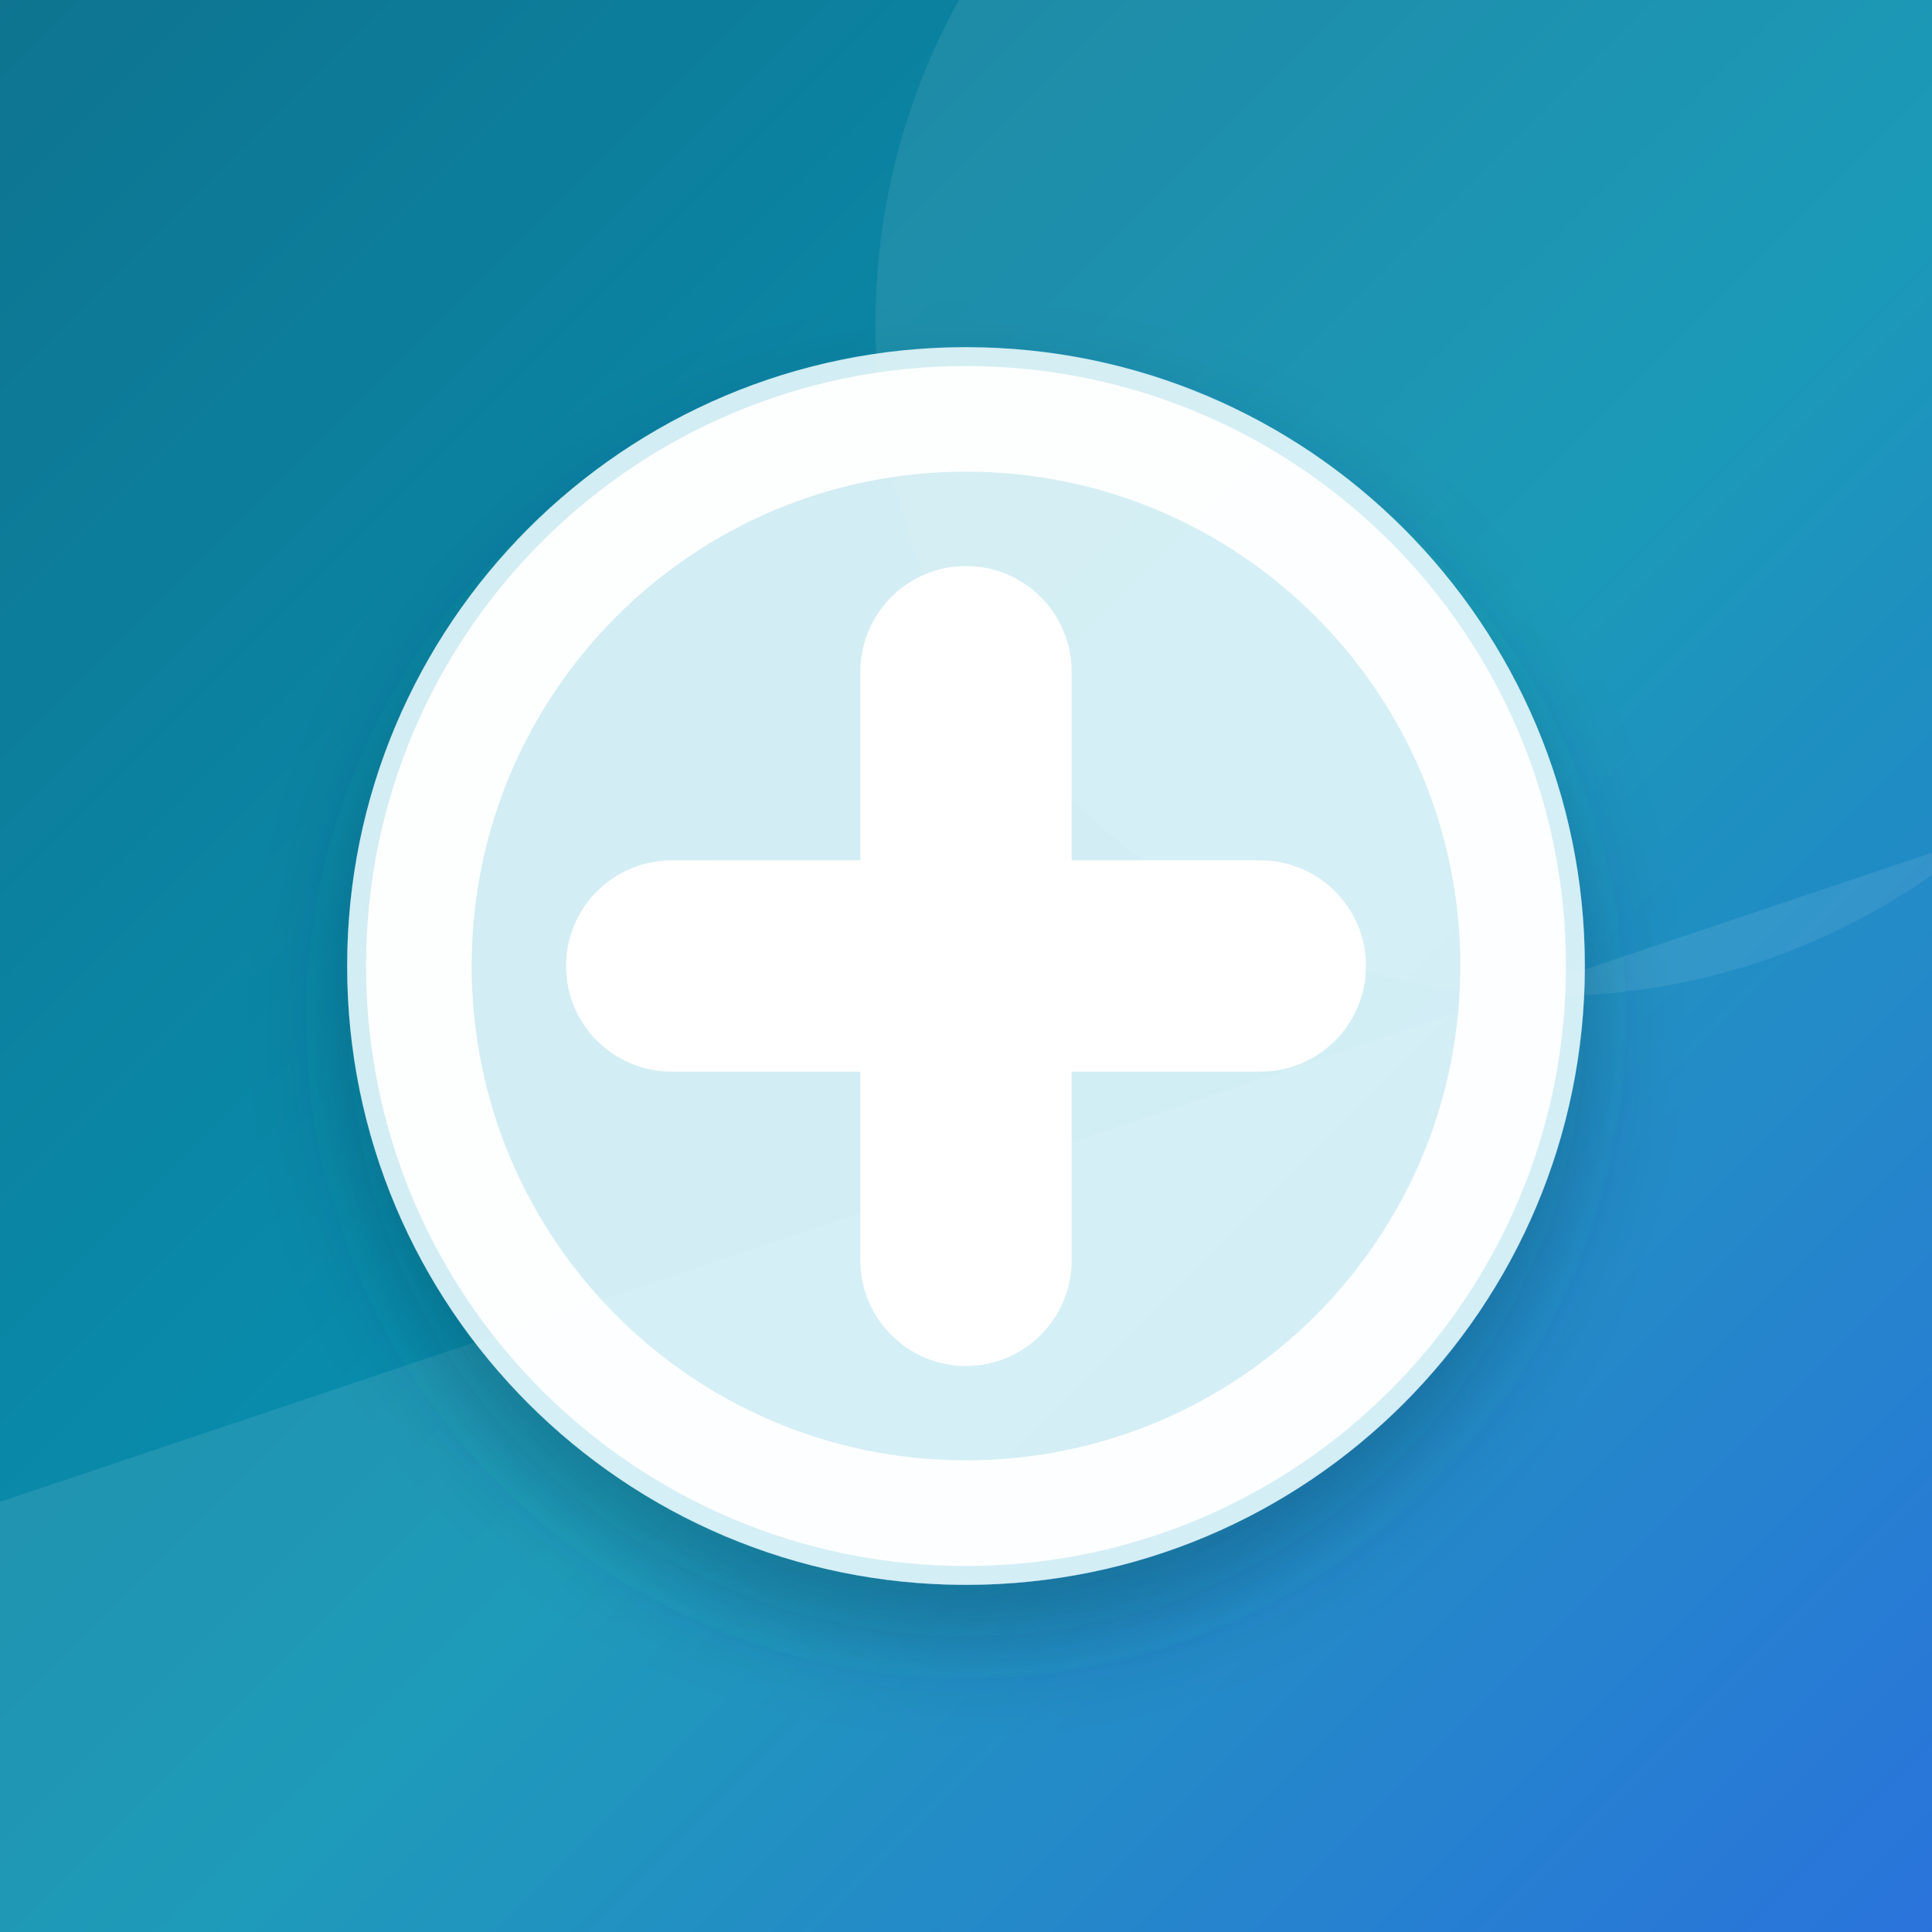
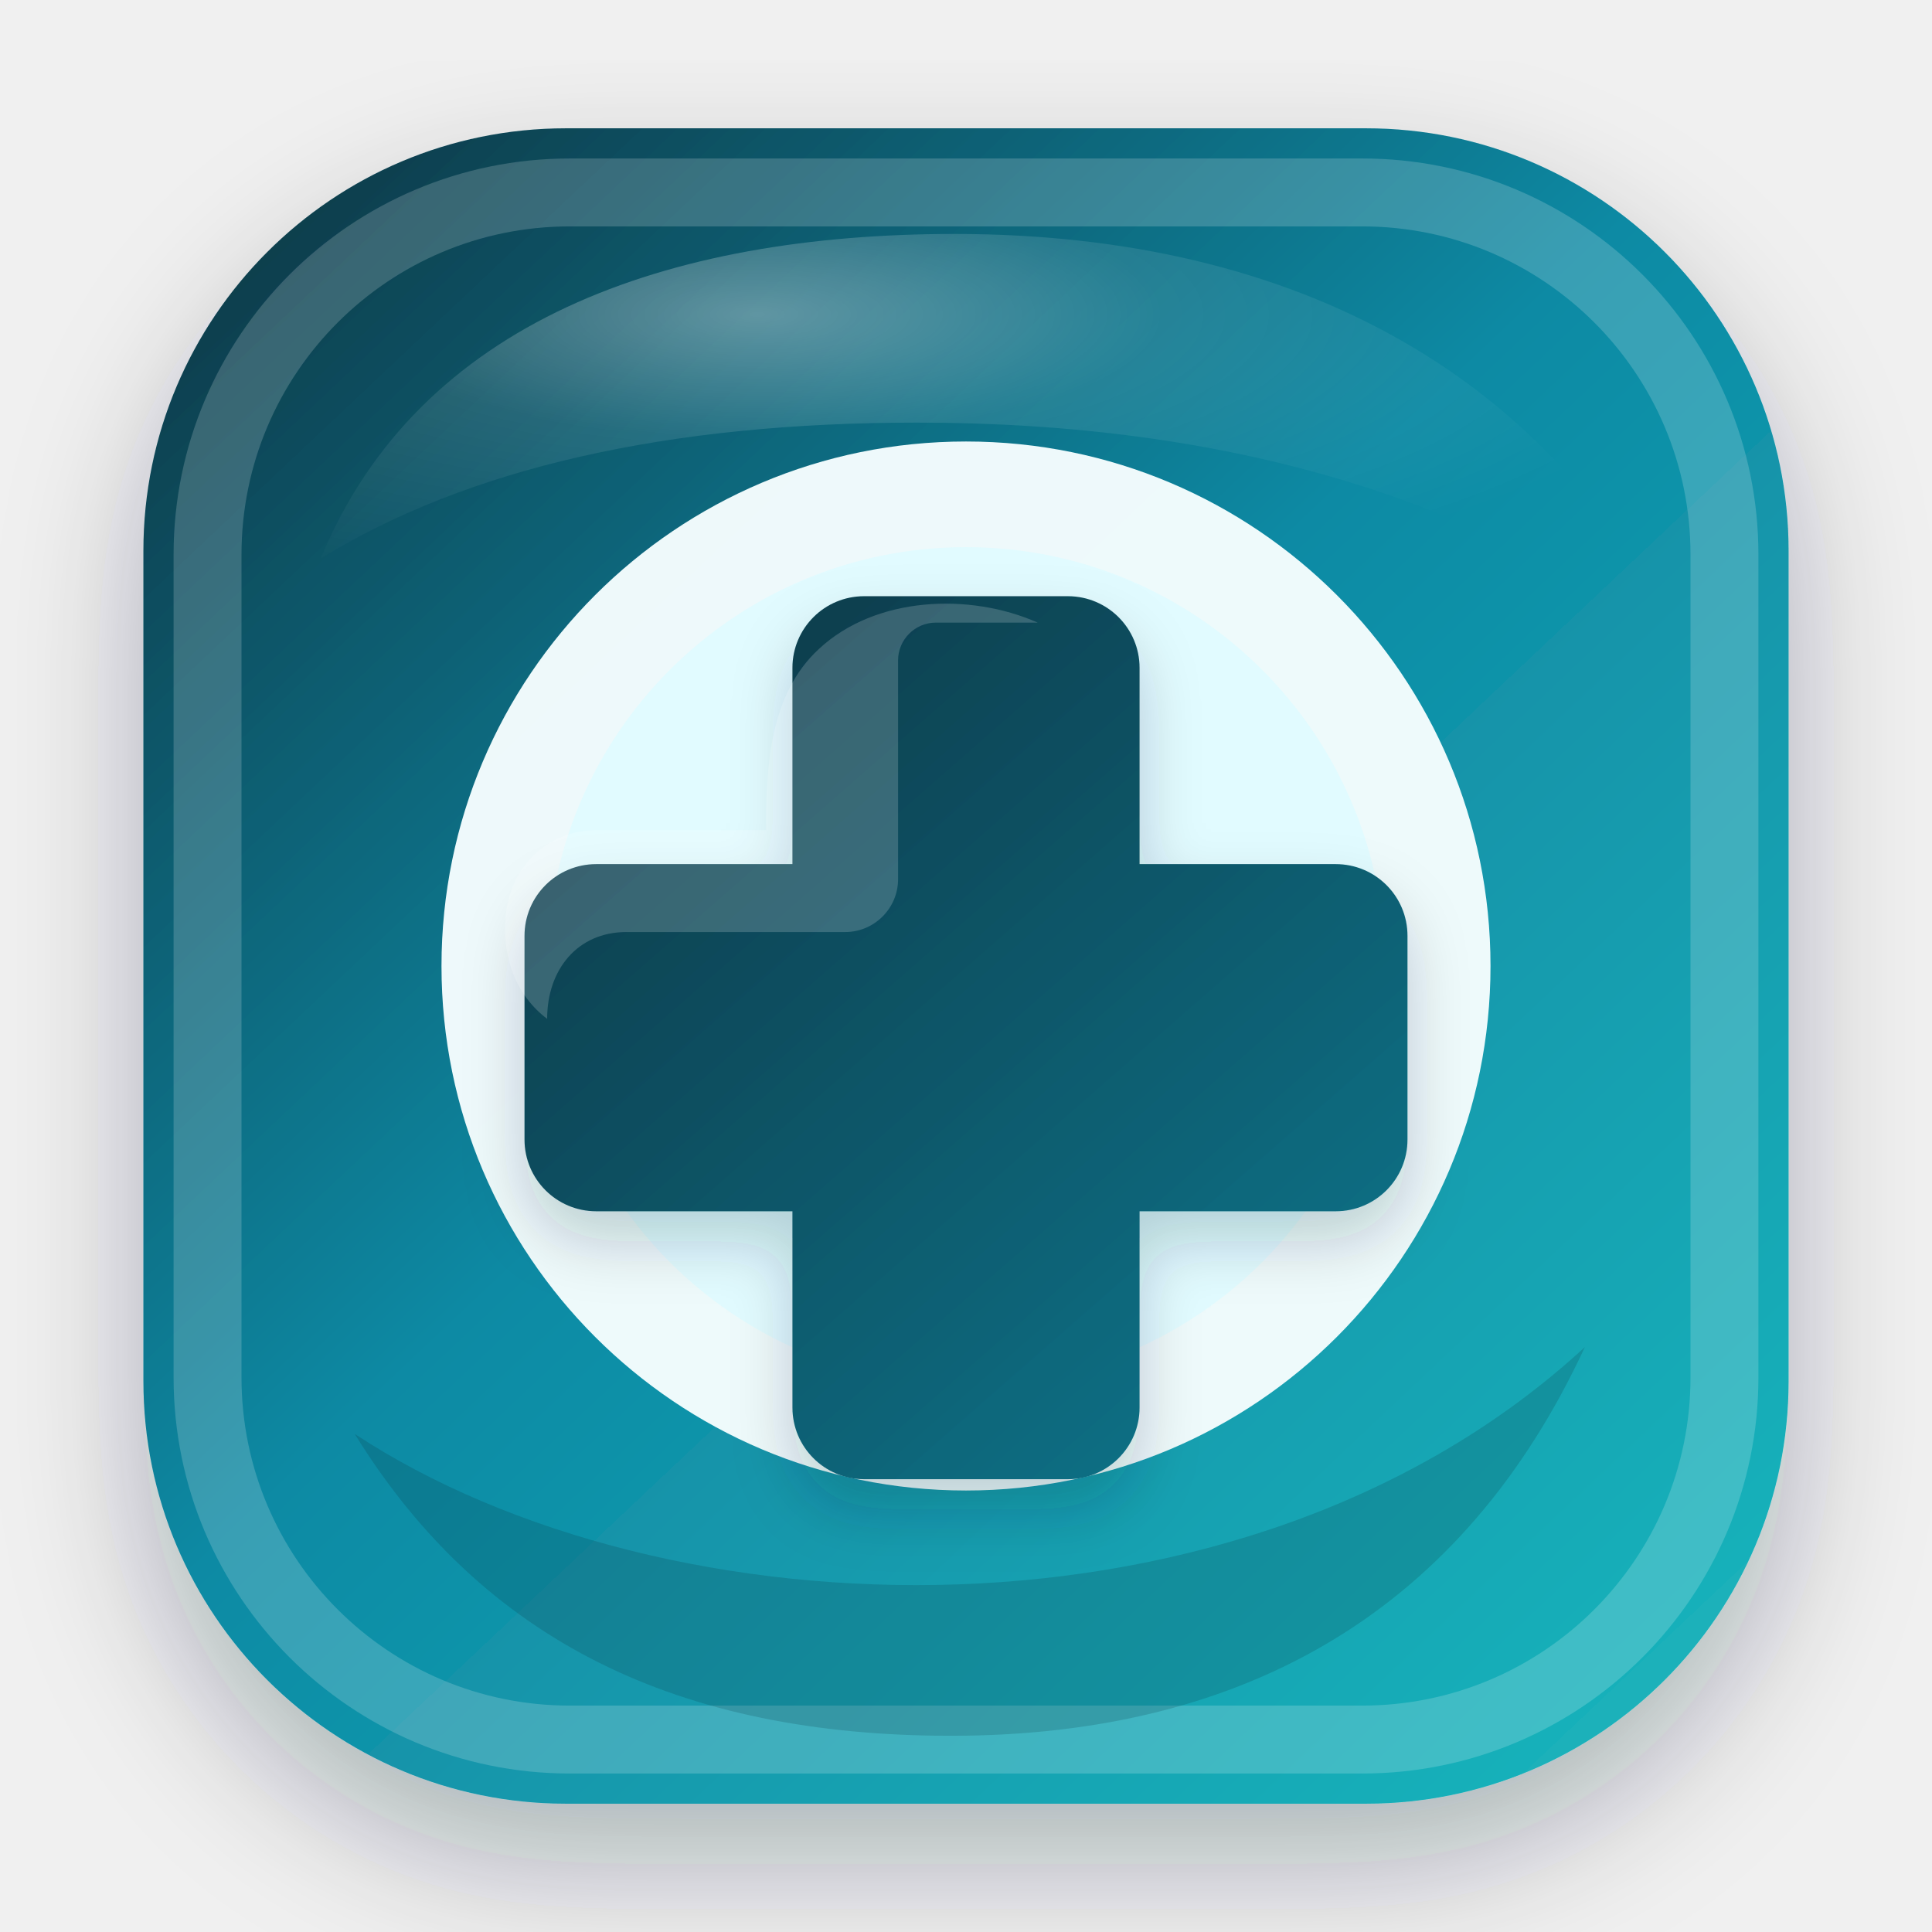
<svg xmlns="http://www.w3.org/2000/svg" viewBox="0 0 512 512" role="img" aria-label="Sampi Medline">
  <defs>
-     <linearGradient id="bg" x1="0" y1="0" x2="1" y2="1">
-       <stop offset="0" stop-color="#0e7490" />
-       <stop offset="0.55" stop-color="#0891b2" />
-       <stop offset="1" stop-color="#1565d8" />
+     <linearGradient id="bg" x1="62" y1="46" x2="462" y2="470" gradientUnits="userSpaceOnUse">
+       <stop offset="0" stop-color="#063846" />
+       <stop offset="0.45" stop-color="#0f8aa4" />
+       <stop offset="1" stop-color="#1bb6bd" />
    </linearGradient>
-     <filter id="shadow" x="-30%" y="-30%" width="160%" height="160%">
-       <feDropShadow dx="0" dy="14" stdDeviation="12" flood-color="#043346" flood-opacity="0.34" />
+     <radialGradient id="glow" cx="32%" cy="19%" r="70%">
+       <stop offset="0" stop-color="#ffffff" stop-opacity="0.34" />
+       <stop offset="0.42" stop-color="#ffffff" stop-opacity="0.1" />
+       <stop offset="1" stop-color="#ffffff" stop-opacity="0" />
+     </radialGradient>
+     <linearGradient id="mark" x1="176" y1="160" x2="344" y2="352" gradientUnits="userSpaceOnUse">
+       <stop offset="0" stop-color="#063948" />
+       <stop offset="1" stop-color="#0d6f84" />
+     </linearGradient>
+     <filter id="shadow" x="-18%" y="-18%" width="136%" height="136%">
+       <feDropShadow dx="0" dy="16" stdDeviation="18" flood-color="#04252f" flood-opacity="0.28" />
+     </filter>
+     <filter id="markShadow" x="-30%" y="-30%" width="160%" height="160%">
+       <feDropShadow dx="0" dy="8" stdDeviation="8" flood-color="#07313b" flood-opacity="0.2" />
    </filter>
  </defs>
-   <rect width="512" height="512" fill="url(#bg)" />
-   <path d="M0 398 L512 226 L512 512 L0 512 Z" fill="#ffffff" opacity="0.09" />
-   <circle cx="410" cy="86" r="178" fill="#ffffff" opacity="0.08" />
-   <circle cx="256" cy="256" r="164" fill="#e8f8fc" opacity="0.9" filter="url(#shadow)" />
-   <circle cx="256" cy="256" r="145" fill="none" stroke="#ffffff" stroke-width="28" opacity="0.95" />
-   <rect x="228" y="150" width="56" height="212" rx="28" fill="#ffffff" />
-   <rect x="150" y="228" width="212" height="56" rx="28" fill="#ffffff" />
+   <rect x="38" y="34" width="436" height="444" rx="112" fill="url(#bg)" filter="url(#shadow)" />
+   <rect x="55" y="51" width="402" height="410" rx="96" fill="none" stroke="#ffffff" stroke-opacity="0.18" stroke-width="18" />
+   <path d="M85 148C111 85 177 62 253 62c91 0 160 38 194 112-53-42-122-62-204-62-66 0-119 12-158 36Z" fill="url(#glow)" />
+   <path d="M94 380c82 54 236 60 326-23-32 69-89 103-168 103-72 0-124-25-158-80Z" fill="#052b36" opacity="0.18" />
+   <circle cx="256" cy="256" r="139" fill="#f3fcfd" opacity="0.98" />
+   <circle cx="256" cy="256" r="111" fill="#e0fbff" opacity="0.92" />
+   <path d="M229 158h54c10.5 0 19 8.5 19 19v52h52c10.5 0 19 8.5 19 19v54c0 10.5-8.5 19-19 19h-52v52c0 10.5-8.5 19-19 19h-54c-10.5 0-19-8.5-19-19v-52h-52c-10.5 0-19-8.5-19-19v-54c0-10.5 8.5-19 19-19h52v-52c0-10.5 8.5-19 19-19Z" fill="url(#mark)" filter="url(#markShadow)" />
+   <path d="M166 247h58c7.7 0 14-6.3 14-14v-58c0-5.5 4.5-10 10-10h27c-18-8-43-7-58 7-13 12-14 31-14 48h-45c-13 0-23 10-24 23-1 11 3 21 11 27 0-13 8-23 21-23Z" fill="#ffffff" opacity="0.18" />
</svg>
